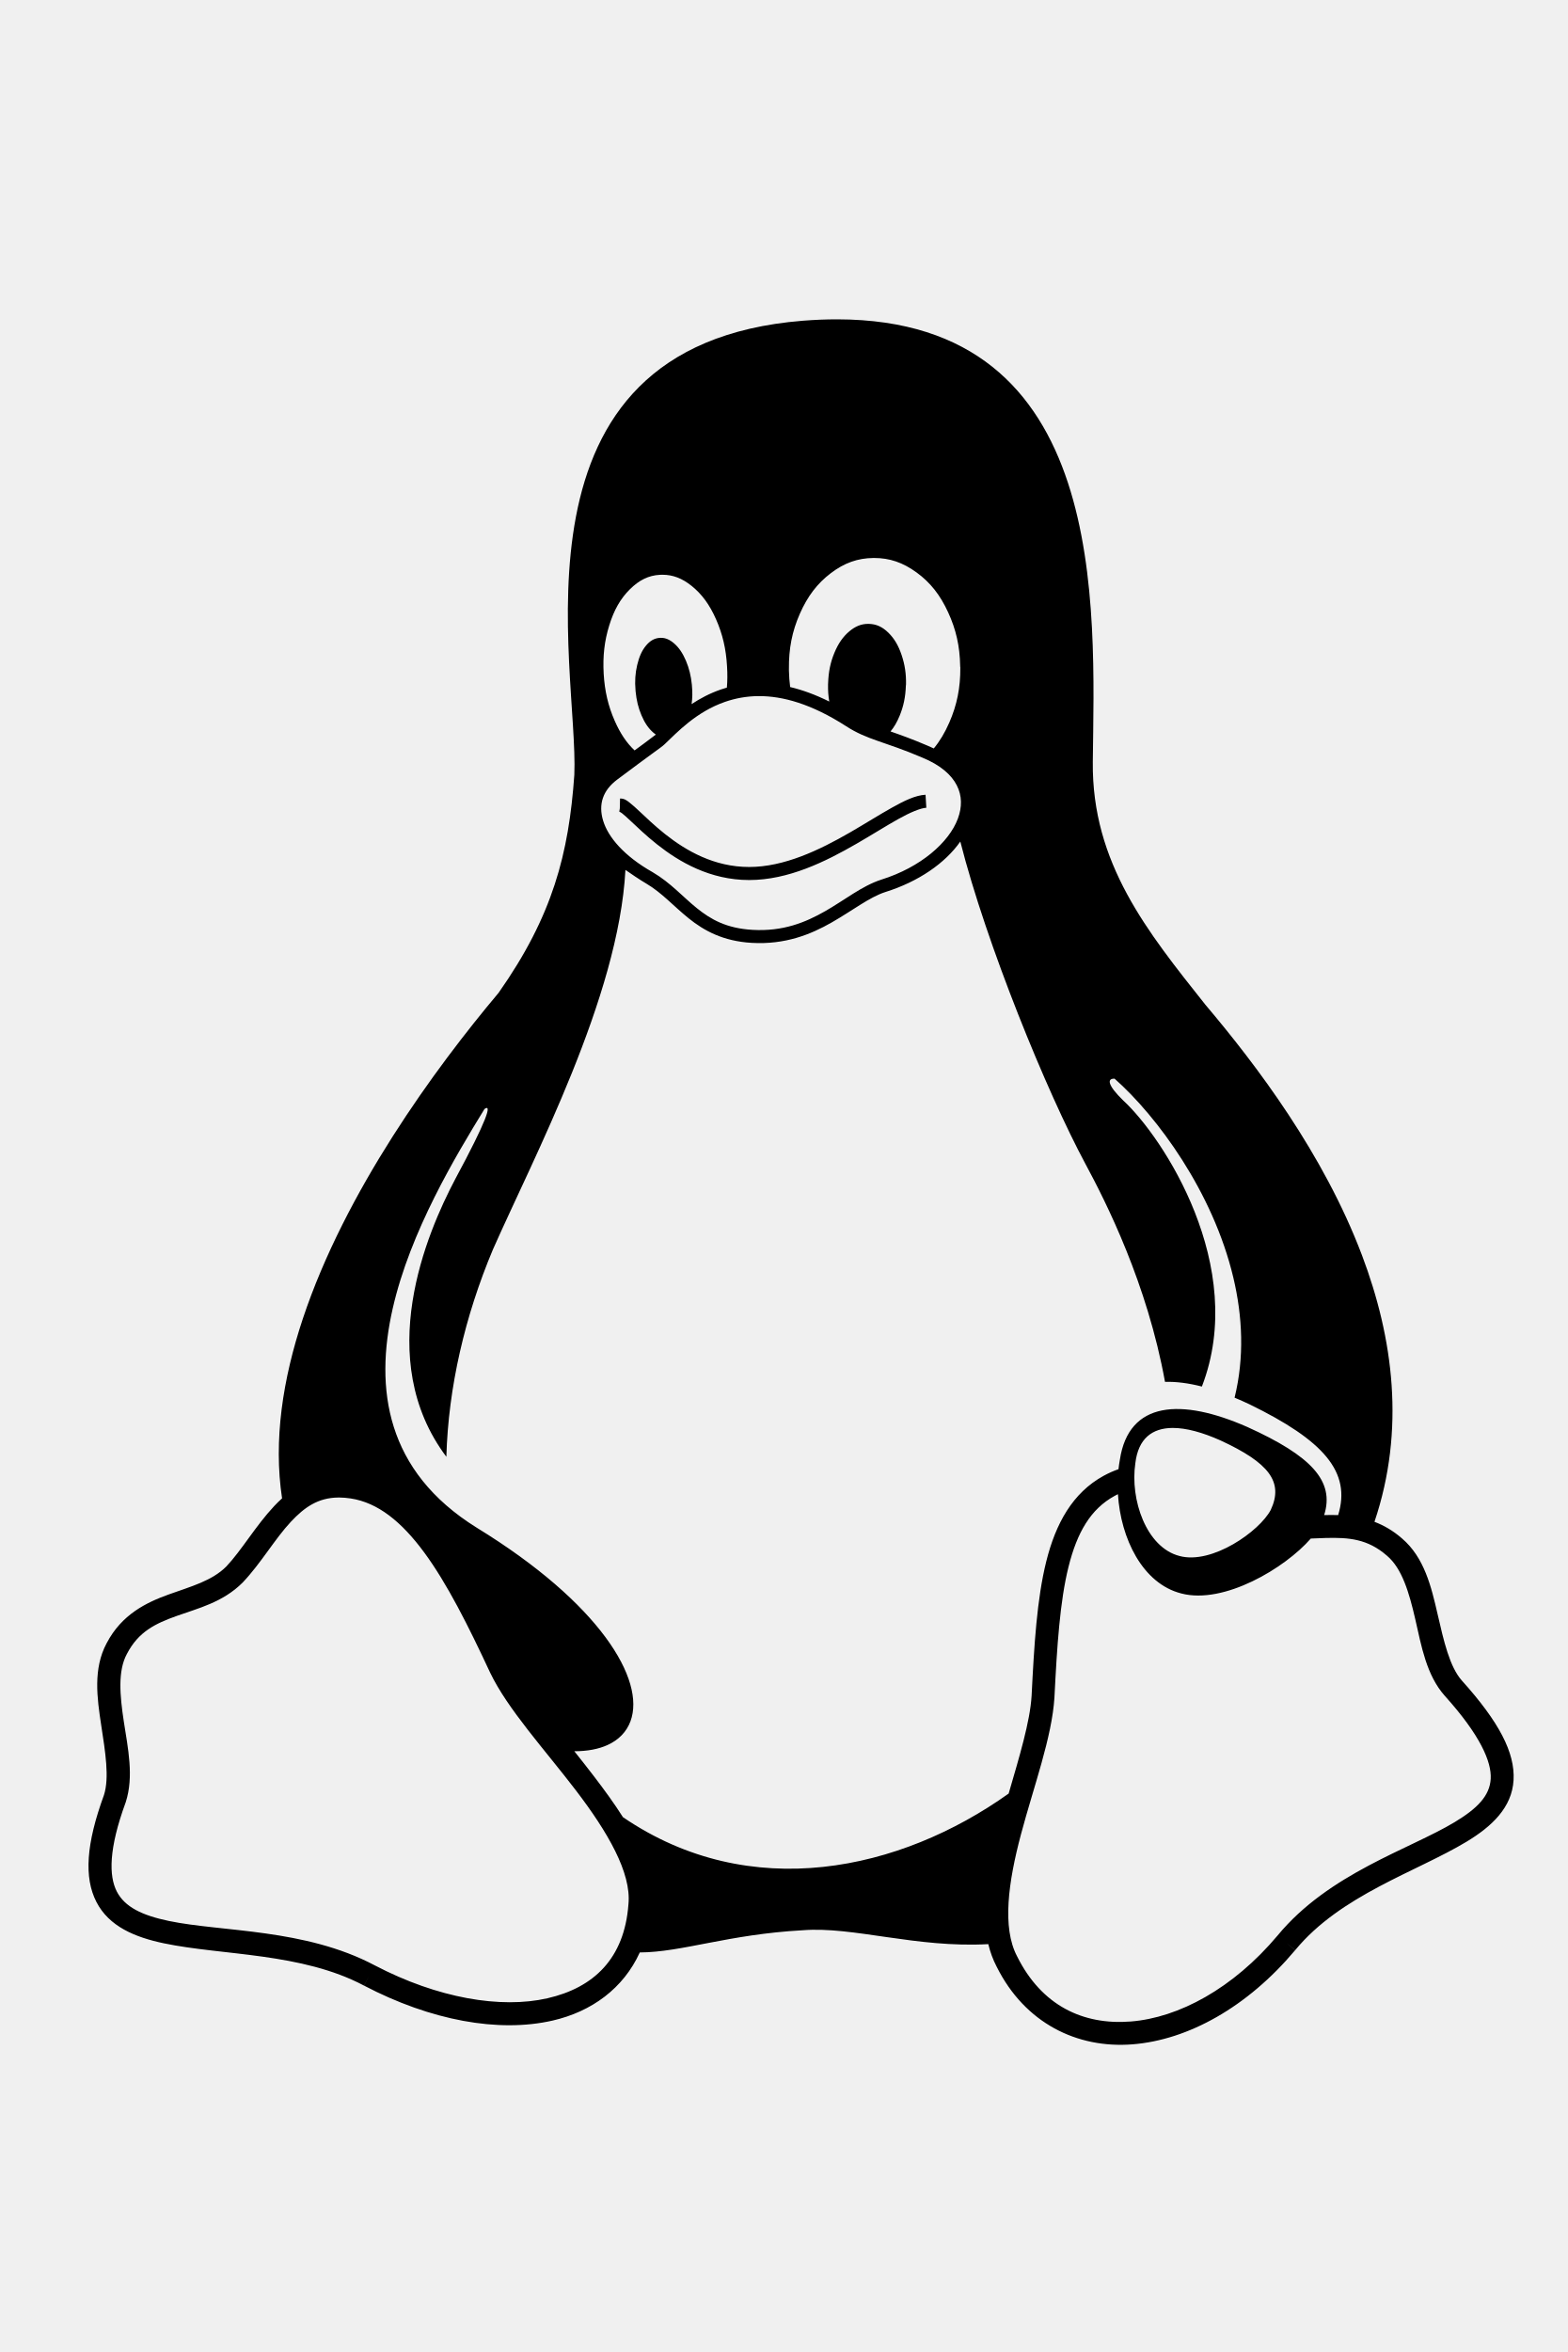
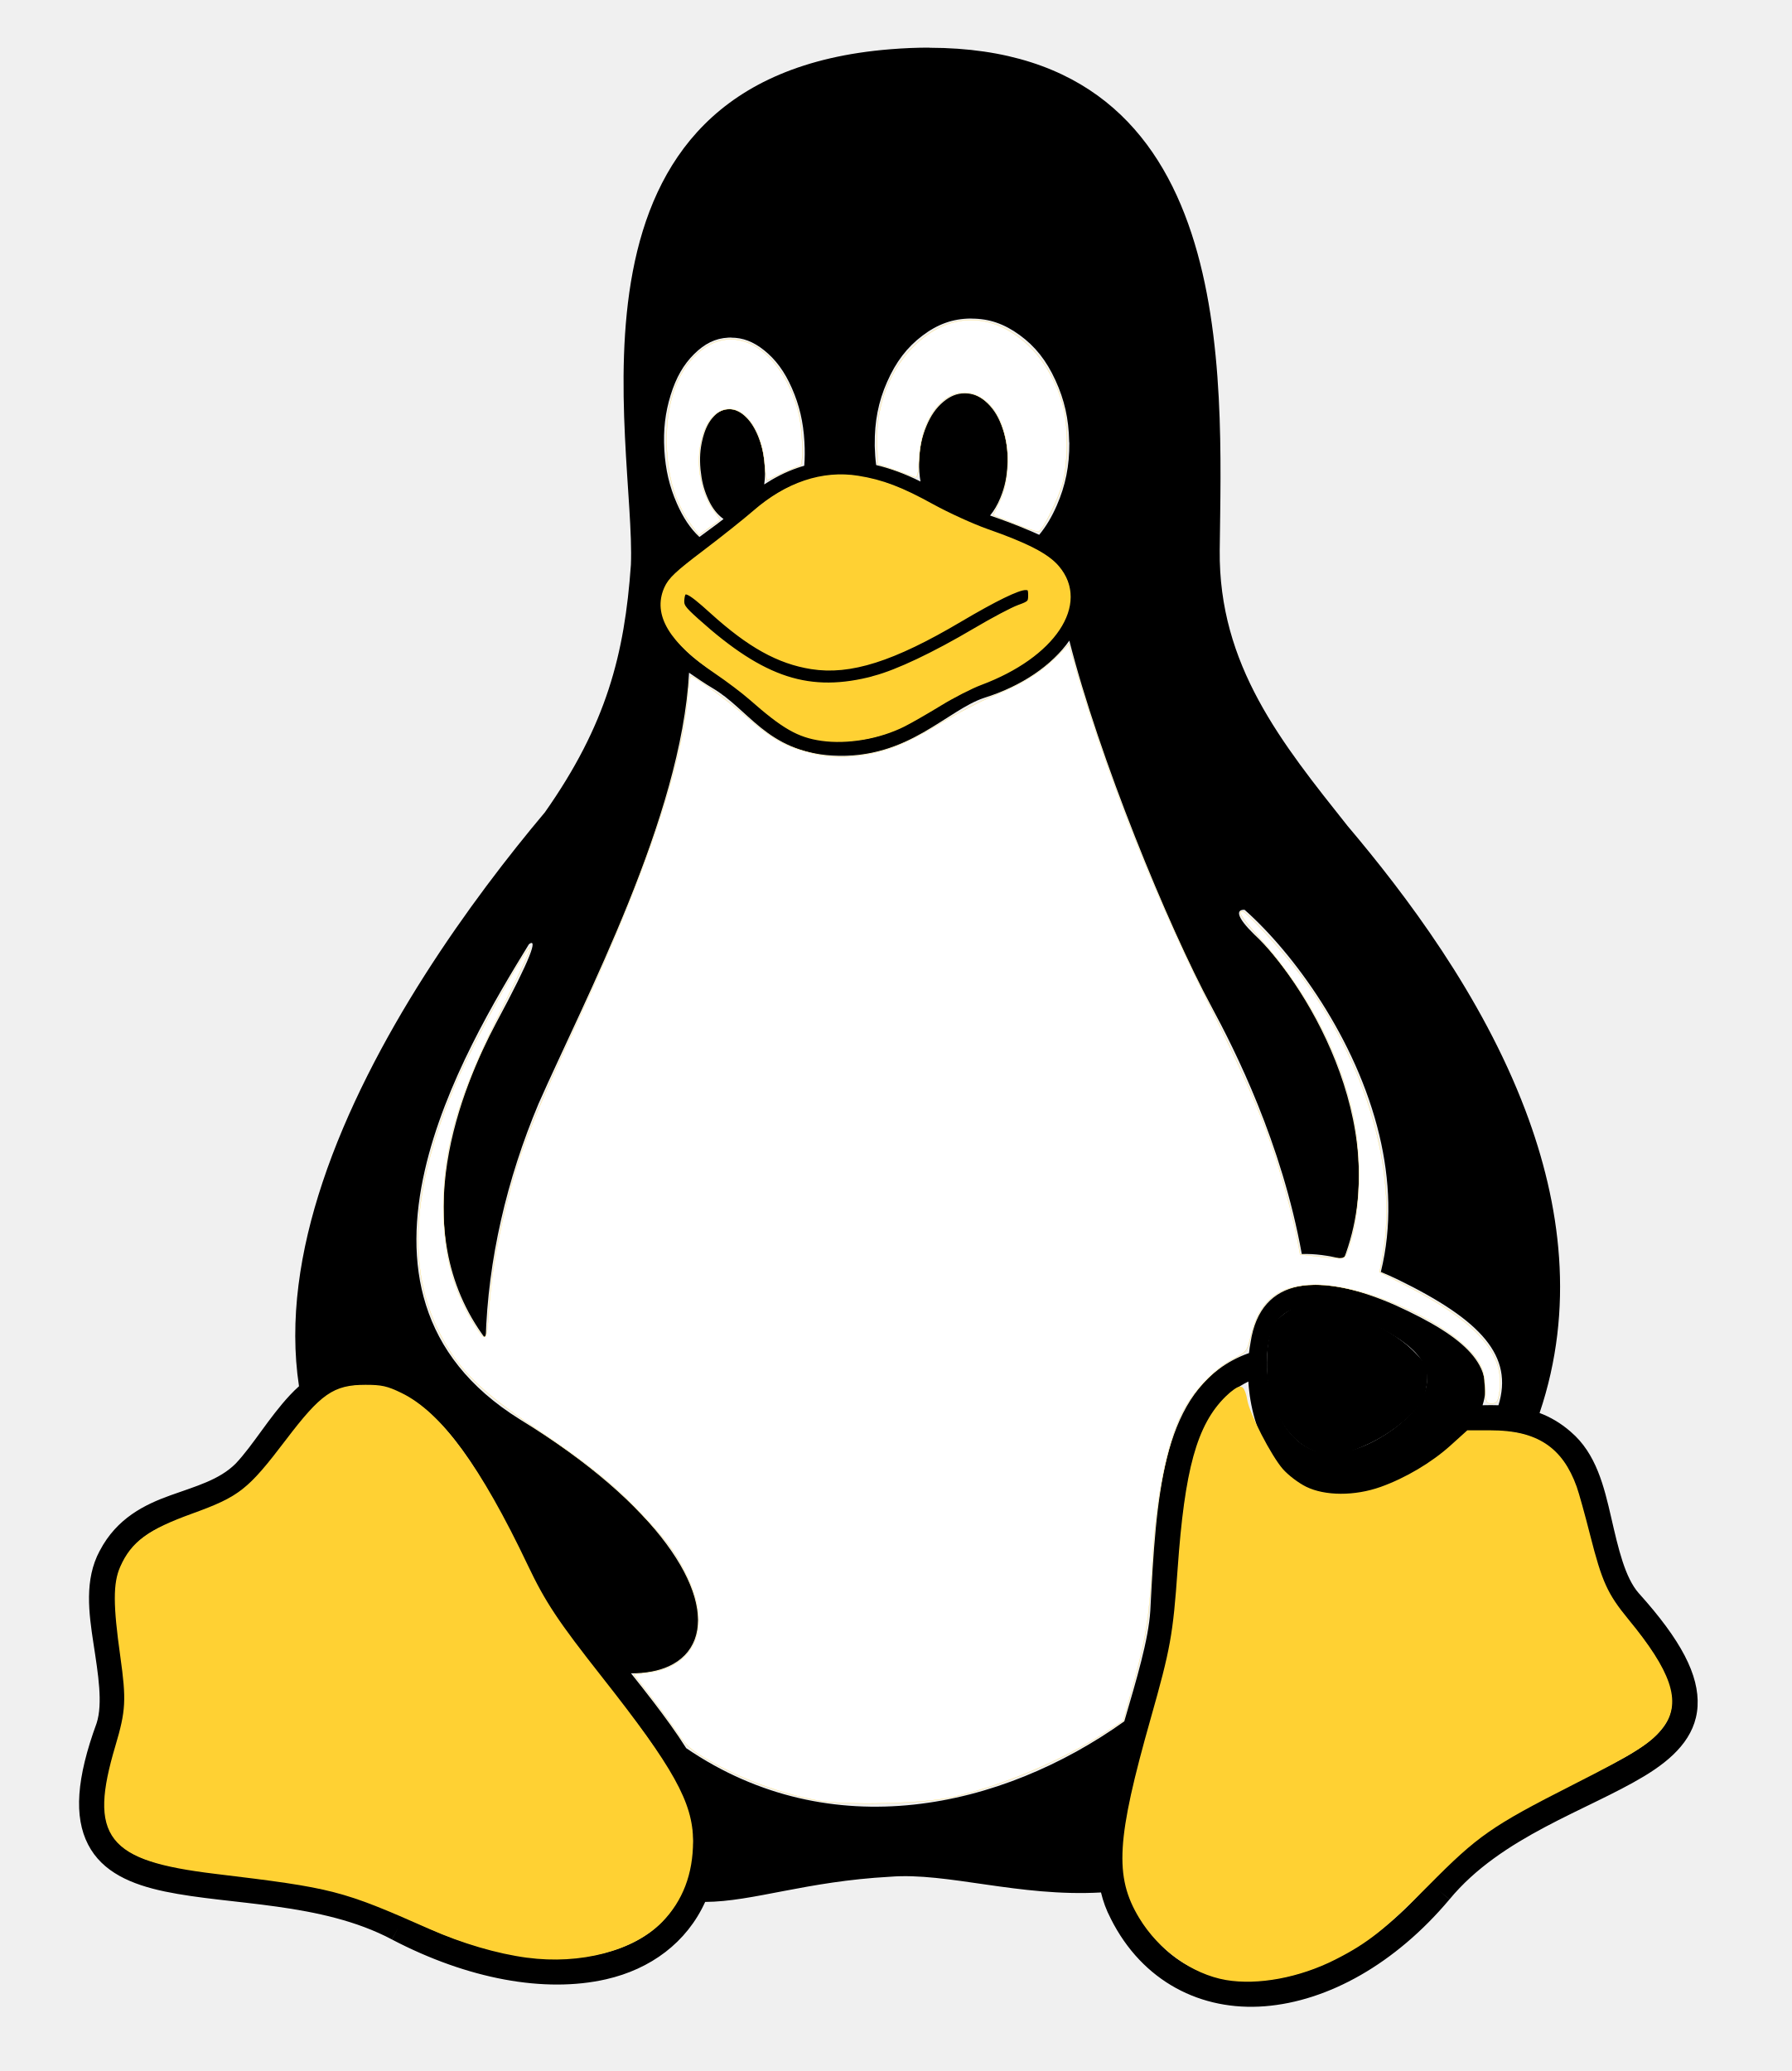
- <svg xmlns="http://www.w3.org/2000/svg" width="779.528" height="1169.291" id="svg3007" version="1.1">
+ <svg xmlns="http://www.w3.org/2000/svg" width="32" height="37" id="svg3007" version="1.1">
  <defs id="defs3009" />
-   <g id="layer1" transform="translate(0,116.9324)">
-     <path style="font-size:medium;font-style:normal;font-variant:normal;font-weight:normal;font-stretch:normal;text-indent:0;text-align:start;text-decoration:none;line-height:normal;letter-spacing:normal;word-spacing:normal;text-transform:none;direction:ltr;block-progression:tb;writing-mode:lr-tb;text-anchor:start;baseline-shift:baseline;color:#000000;fill:#000000;fill-opacity:1;stroke:none;stroke-width:309;marker:none;visibility:visible;display:inline;overflow:visible;enable-background:accumulate;font-family:Bitstream Vera Sans;-inkscape-font-specification:Bitstream Vera Sans" d="m 416.354,41.828 c -5.509,-0.01 -11.255,0.221 -17.247,0.699 -151.44,12.196 -111.277,172.185 -113.525,225.76 -2.766,39.179 -10.709,70.055 -37.655,108.357 -31.657,37.646 -76.227,98.577 -97.341,162.004 -9.965,29.935 -14.707,60.446 -10.327,89.324 -1.372,1.228 -2.678,2.516 -3.92,3.841 -9.295,9.923 -16.162,21.946 -23.815,30.041 -7.149,7.132 -17.335,9.844 -28.529,13.86 -11.198,4.018 -23.492,9.941 -30.955,24.261 0,0 0,0.005 -0.005,0.007 -0.012,0.024 -0.025,0.046 -0.038,0.07 l 0,0 c -6.756,12.618 -4.747,27.149 -2.684,40.611 2.063,13.462 4.152,26.183 1.379,34.814 -8.862,24.223 -9.994,40.978 -3.755,53.132 6.252,12.179 19.107,17.555 33.635,20.589 29.057,6.069 68.409,4.561 99.422,20.998 l 2.666,-5.03 -2.638,5.045 c 33.201,17.359 66.861,23.524 93.715,17.39 19.47,-4.447 35.275,-16.04 43.392,-33.879 21.004,-0.103 44.053,-8.999 80.974,-11.032 25.047,-2.018 56.336,8.895 92.325,6.896 0.941,3.905 2.302,7.66 4.166,11.229 0.019,0.037 0.037,0.073 0.057,0.109 13.951,27.898 39.874,40.659 67.5,38.479 27.662,-2.183 57.073,-18.494 80.846,-46.786 l -4.358,-3.663 4.392,3.622 c 22.66,-27.476 60.272,-38.869 85.212,-53.911 12.47,-7.521 22.588,-16.939 23.37,-30.618 0.781,-13.672 -7.245,-28.993 -25.702,-49.481 0,0 -0.005,-0.005 -0.005,-0.005 -0.007,-0.009 -0.014,-0.017 -0.022,-0.025 -6.064,-6.853 -8.957,-19.554 -12.066,-33.08 -3.107,-13.518 -6.575,-28.099 -17.673,-37.549 l 0,0 c -0.022,-0.02 -0.045,-0.037 -0.067,-0.057 0,0 0,0 0,0 -4.417,-3.849 -9.007,-6.461 -13.629,-8.216 15.429,-45.76 9.376,-91.326 -6.199,-132.501 -19.115,-50.534 -52.487,-94.566 -77.974,-124.688 -28.528,-35.984 -56.431,-70.148 -55.882,-120.607 0.85,-77.011 8.471,-219.826 -127.046,-220.011 z m 18.346,118.643 c 7.69,0 14.257,2.254 21.004,7.151 6.854,4.974 11.791,11.201 15.77,19.897 3.906,8.475 5.785,16.765 5.969,26.603 0,0.258 0,0.479 0.074,0.737 0.074,10.096 -1.658,18.681 -5.49,27.451 -2.187,5.004 -4.698,9.204 -7.703,12.84 -1.02,-0.49 -2.08,-0.961 -3.179,-1.413 l 0,0 c -7.618,-3.263 -13.463,-5.34 -18.334,-7.03 1.766,-2.122 3.236,-4.64 4.529,-7.786 1.953,-4.753 2.911,-9.396 3.095,-14.923 0,-0.221 0.074,-0.405 0.074,-0.663 0.111,-5.306 -0.59,-9.838 -2.137,-14.481 -1.621,-4.864 -3.685,-8.364 -6.669,-11.275 -2.985,-2.911 -5.969,-4.237 -9.543,-4.348 -0.168,-0.01 -0.335,-0.01 -0.5,-0.01 -3.362,0.01 -6.281,1.163 -9.302,3.692 -3.169,2.653 -5.527,6.043 -7.48,10.759 -1.953,4.716 -2.911,9.396 -3.095,14.96 -0.037,0.221 -0.037,0.405 -0.037,0.626 -0.064,3.058 0.131,5.86 0.602,8.581 -6.879,-3.428 -13.362,-5.765 -19.446,-7.213 -0.347,-2.631 -0.547,-5.346 -0.611,-8.185 l 0,-0.774 c -0.111,-10.059 1.548,-18.681 5.417,-27.451 3.869,-8.77 8.659,-15.07 15.402,-20.192 6.743,-5.122 13.375,-7.48 21.224,-7.554 0.123,0 0.245,0 0.367,0 z m -105.251,8.333 c 5.101,0.012 9.666,1.716 14.388,5.487 5.122,4.09 8.991,9.322 12.233,16.692 3.243,7.369 4.974,14.739 5.453,23.435 l 0,0.073 c 0.232,3.652 0.204,7.09 -0.084,10.419 -1.009,0.287 -1.998,0.597 -2.966,0.93 -5.5,1.893 -10.348,4.474 -14.573,7.263 0.413,-2.918 0.475,-5.879 0.158,-9.181 -0.037,-0.184 -0.037,-0.332 -0.037,-0.516 -0.442,-4.385 -1.363,-8.069 -2.911,-11.791 -1.658,-3.869 -3.5,-6.596 -5.932,-8.696 -2.204,-1.903 -4.286,-2.777 -6.577,-2.76 -0.237,0 -0.477,0.013 -0.718,0.033 -2.579,0.221 -4.716,1.474 -6.743,3.942 -2.027,2.469 -3.353,5.527 -4.311,9.58 -0.958,4.053 -1.216,8.033 -0.811,12.602 0,0.184 0.037,0.332 0.037,0.516 0.442,4.422 1.326,8.106 2.911,11.828 1.621,3.832 3.5,6.559 5.932,8.659 0.407,0.352 0.81,0.668 1.211,0.95 -2.53,1.947 -3.737,2.844 -5.81,4.367 -1.329,0.976 -2.913,2.137 -4.753,3.494 -4.013,-3.76 -7.144,-8.485 -9.882,-14.706 -3.243,-7.369 -4.974,-14.739 -5.49,-23.435 l 0,-0.073 c -0.479,-8.696 0.368,-16.176 2.764,-23.914 2.395,-7.738 5.601,-13.339 10.243,-17.945 4.643,-4.606 9.322,-6.927 14.96,-7.222 0.44,-0.024 0.877,-0.035 1.309,-0.033 z m 47.867,60.329 c 11.857,-0.046 26.124,3.841 43.397,14.947 10.61,6.9 18.866,7.476 37.876,15.618 l 0.023,0.01 0.023,0.009 c 9.147,3.753 14.515,8.645 17.138,13.796 2.623,5.151 2.687,10.737 0.492,16.613 -4.391,11.753 -18.406,24.121 -38.073,30.263 l -0.019,0.008 -0.018,0.008 c -9.59,3.116 -17.952,9.996 -27.81,15.633 -9.858,5.637 -21.013,10.184 -36.181,9.306 0,-8e-5 0,0 0,0 -12.913,-0.753 -20.632,-5.136 -27.611,-10.745 -6.98,-5.609 -13.062,-12.656 -21.968,-17.886 l -0.023,-0.014 -0.023,-0.014 c -14.346,-8.108 -22.177,-17.487 -24.636,-25.617 -2.458,-8.13 -0.151,-15.07 6.966,-20.404 8.002,-5.997 13.561,-10.076 17.264,-12.794 3.678,-2.699 5.209,-3.711 6.38,-4.836 0.006,-0.009 0.012,-0.013 0.018,-0.018 0,0 0.005,-0.009 0.005,-0.009 6.013,-5.691 15.597,-16.06 30.045,-21.034 4.973,-1.712 10.521,-2.816 16.732,-2.841 z m 82.91,49.035 c -5.117,0.305 -10.475,2.939 -16.715,6.423 -6.239,3.483 -13.256,7.939 -20.86,12.328 -15.208,8.776 -32.714,17.169 -50.112,17.169 -17.425,0 -31.346,-8.047 -41.788,-16.322 -5.221,-4.137 -9.53,-8.305 -12.972,-11.528 -1.721,-1.612 -3.214,-2.986 -4.607,-4.059 -1.393,-1.073 -2.526,-2.137 -4.857,-2.137 l -0.112,4.897 c -0.167,1.639 -0.338,1.588 -0.271,1.633 0.109,0.071 0.649,0.258 1.28,0.744 1.024,0.789 2.446,2.075 4.133,3.655 3.374,3.16 7.858,7.504 13.378,11.879 11.04,8.749 26.393,17.724 45.816,17.724 19.449,0 37.85,-9.091 53.354,-18.038 7.752,-4.474 14.792,-8.939 20.779,-12.281 5.987,-3.342 11.023,-5.438 13.94,-5.612 l -0.387,-6.473 z m 17.288,23.274 c 12.918,50.921 42.963,124.471 62.273,160.364 10.264,19.043 30.685,59.504 39.508,108.251 5.59,-0.171 11.746,0.641 18.338,2.327 23.068,-59.802 -19.561,-124.217 -39.054,-142.156 -7.87,-7.637 -8.248,-11.058 -4.347,-10.896 21.149,18.703 48.913,56.32 59.015,98.781 4.606,19.361 5.588,39.715 0.646,59.802 2.418,1.004 4.874,2.097 7.362,3.275 37.028,18.031 50.722,33.71 44.138,55.109 -2.169,-0.076 -4.302,-0.068 -6.383,-0.018 -0.194,0.005 -0.387,0.01 -0.58,0.015 5.362,-16.962 -6.517,-29.473 -38.17,-43.795 -32.831,-14.444 -58.992,-13.007 -63.413,16.286 -0.283,1.535 -0.511,3.099 -0.684,4.684 -2.453,0.852 -4.919,1.939 -7.391,3.292 -15.416,8.435 -23.83,23.741 -28.51,42.513 -4.676,18.757 -6.017,41.433 -7.307,66.924 0,0.005 0,0.009 0,0.013 -0.789,12.818 -6.058,30.154 -11.403,48.516 -53.781,38.363 -128.425,54.984 -191.8,11.733 -4.295,-6.794 -9.222,-13.526 -14.293,-20.165 -3.239,-4.24 -6.565,-8.454 -9.873,-12.609 6.506,0.005 12.036,-1.06 16.505,-3.087 5.558,-2.52 9.463,-6.568 11.395,-11.765 3.864,-10.393 -0.017,-25.055 -12.386,-41.797 -12.369,-16.741 -33.317,-35.636 -64.099,-54.514 0,0 -0.005,0 -0.005,-0.005 -22.614,-14.069 -35.261,-31.314 -41.181,-50.037 -5.92,-18.725 -5.09,-38.972 -0.527,-58.963 8.758,-38.371 31.26,-75.69 45.617,-99.11 3.865,-2.844 1.381,5.279 -14.535,34.835 -14.264,27.022 -40.931,89.384 -4.419,138.063 0.976,-34.642 9.249,-69.973 23.137,-103.021 20.23,-45.857 62.543,-125.378 65.904,-188.757 1.733,1.258 7.687,5.276 10.34,6.785 0.005,0.008 0.012,0.008 0.017,0.009 7.762,4.571 13.592,11.253 21.143,17.322 7.566,6.08 17.017,11.332 31.297,12.164 l 0,0 c 16.667,0.964 29.37,-4.198 39.777,-10.149 10.392,-5.942 18.693,-12.518 26.559,-15.085 0.012,-0.008 0.024,-0.008 0.035,-0.011 16.62,-5.197 29.834,-14.396 37.353,-25.125 z m 105.559,291.523 c 6.732,-0.031 14.886,2.213 23.812,6.206 24.024,11.091 31.541,20.597 24.982,34.562 -5.527,10.538 -29.183,27.303 -45.395,22.882 -16.544,-4.274 -24.614,-28.114 -21.924,-46.132 1.441,-12.235 8.361,-17.471 18.525,-17.518 z m -27.181,32.926 c 1.358,22.034 12.259,44.505 31.539,49.369 21.098,5.559 51.516,-12.543 64.359,-27.308 2.561,-0.102 5.065,-0.228 7.496,-0.287 11.266,-0.272 20.715,0.371 30.369,8.814 l 0.033,0.029 0.034,0.029 c 7.419,6.286 10.945,18.164 14.004,31.471 3.058,13.307 5.504,27.799 14.677,38.124 l 0.014,0.015 0.013,0.015 c 17.634,19.568 23.302,32.795 22.82,41.237 -0.483,8.442 -6.595,14.71 -17.882,21.517 -22.564,13.61 -62.545,25.444 -88.082,56.377 -22.174,26.388 -49.213,40.881 -73.026,42.761 -23.813,1.879 -44.358,-8.004 -56.47,-32.315 l -0.028,-0.055 -0.029,-0.054 c -7.514,-14.294 -4.384,-36.852 1.946,-60.646 6.33,-23.794 15.425,-48.226 16.642,-68.084 l 0,-0.031 0,-0.03 c 1.288,-25.443 2.712,-47.663 6.986,-64.807 4.274,-17.144 11.004,-28.755 22.928,-35.28 0.555,-0.304 1.107,-0.59 1.655,-0.861 z m -387.225,1.663 c 1.78,0.007 3.663,0.156 5.67,0.459 13.498,2.045 25.268,11.482 36.608,26.864 11.34,15.382 21.892,36.379 32.74,59.67 l 0.014,0.029 0.013,0.028 c 8.717,18.193 27.111,38.198 42.699,58.606 15.588,20.408 27.652,40.893 26.081,56.571 l -0.007,0.068 -0.005,0.068 c -2.032,26.741 -17.117,41.298 -40.272,46.587 -23.149,5.287 -54.531,0.017 -85.876,-16.365 -0.009,-0.005 -0.019,-0.009 -0.028,-0.015 C 151.624,841.757 110.369,843.582 83.905,838.055 70.67,835.29 62.034,831.134 58.07,823.413 54.106,815.691 54.018,802.219 62.441,779.249 l 0.037,-0.101 0.033,-0.103 c 4.166,-12.85 1.083,-26.909 -0.94,-40.105 -2.022,-13.196 -3.012,-25.2 1.495,-33.566 l 0.021,-0.038 0.021,-0.039 c 5.769,-11.121 14.232,-15.096 24.735,-18.864 10.503,-3.768 22.957,-6.728 32.791,-16.583 l 0.051,-0.052 0.051,-0.053 c 9.092,-9.591 15.921,-21.614 23.914,-30.146 6.744,-7.2 13.493,-11.971 23.665,-12.042 0.118,0 0.236,0 0.355,0 z" id="path154" />
+   <g id="layer1" transform="translate(-44.00456,-862.644)">
+     <path style="font-size:medium;font-style:normal;font-variant:normal;font-weight:normal;font-stretch:normal;text-indent:0;text-align:start;text-decoration:none;line-height:normal;letter-spacing:normal;word-spacing:normal;text-transform:none;direction:ltr;block-progression:tb;writing-mode:lr-tb;text-anchor:start;baseline-shift:baseline;color:#000000;fill:#000000;fill-opacity:1;stroke:none;stroke-width:309;marker:none;visibility:visible;display:inline;overflow:visible;enable-background:accumulate;font-family:Bitstream Vera Sans;-inkscape-font-specification:Bitstream Vera Sans" d="m 60.611,863.495 c -0.225,-4.1e-4 -0.459,0.009 -0.704,0.029 -6.179,0.498 -4.54,7.025 -4.632,9.211 -0.113,1.599 -0.437,2.858 -1.536,4.421 -1.292,1.536 -3.11,4.022 -3.972,6.61 -0.407,1.221 -0.6,2.466 -0.421,3.644 -0.056,0.05 -0.109,0.103 -0.16,0.157 -0.379,0.405 -0.659,0.895 -0.972,1.226 -0.292,0.291 -0.707,0.402 -1.164,0.566 -0.457,0.164 -0.958,0.406 -1.263,0.99 0,0 0,2.1e-4 -2.04e-4,3e-4 -4.96e-4,9.1e-4 -10e-4,0.002 -0.002,0.003 l 0,0 c -0.276,0.515 -0.194,1.108 -0.11,1.657 0.084,0.549 0.169,1.068 0.056,1.42 -0.362,0.988 -0.408,1.672 -0.153,2.168 0.255,0.497 0.78,0.716 1.372,0.84 1.186,0.248 2.791,0.186 4.057,0.857 l 0.109,-0.205 -0.108,0.206 c 1.355,0.708 2.728,0.96 3.824,0.71 0.794,-0.181 1.439,-0.654 1.77,-1.382 0.857,-0.005 1.797,-0.367 3.304,-0.45 1.022,-0.082 2.299,0.363 3.767,0.281 0.038,0.159 0.094,0.313 0.17,0.458 7.81e-4,0.002 0.002,0.003 0.002,0.005 0.569,1.138 1.627,1.659 2.754,1.57 1.129,-0.089 2.329,-0.755 3.299,-1.909 l -0.178,-0.149 0.179,0.148 c 0.925,-1.121 2.459,-1.586 3.477,-2.2 0.509,-0.307 0.922,-0.691 0.954,-1.249 0.032,-0.558 -0.296,-1.183 -1.049,-2.019 0,0 -2.04e-4,-2.1e-4 -2.04e-4,-2.1e-4 -2.86e-4,-3.7e-4 -5.88e-4,-6.9e-4 -8.81e-4,-9.1e-4 -0.247,-0.28 -0.365,-0.798 -0.492,-1.35 -0.127,-0.552 -0.268,-1.146 -0.721,-1.532 l 0,0 c -9.04e-4,-8e-4 -0.002,-0.002 -0.003,-0.003 0,0 0,0 0,0 -0.18,-0.157 -0.367,-0.264 -0.556,-0.335 0.63,-1.867 0.383,-3.726 -0.253,-5.406 -0.78,-2.062 -2.142,-3.858 -3.181,-5.087 -1.164,-1.468 -2.302,-2.862 -2.28,-4.921 0.035,-3.142 0.346,-8.969 -5.184,-8.977 z m 0.749,4.841 c 0.314,0 0.582,0.092 0.857,0.292 0.28,0.203 0.481,0.457 0.643,0.812 0.159,0.346 0.236,0.684 0.244,1.085 0,0.011 0,0.019 0.003,0.03 0.003,0.412 -0.068,0.762 -0.224,1.12 -0.089,0.204 -0.192,0.376 -0.314,0.524 -0.042,-0.02 -0.085,-0.039 -0.13,-0.058 l 0,0 c -0.311,-0.133 -0.549,-0.218 -0.748,-0.287 0.072,-0.087 0.132,-0.189 0.185,-0.318 0.08,-0.194 0.119,-0.383 0.126,-0.609 0,-0.009 0.003,-0.017 0.003,-0.027 0.004,-0.216 -0.024,-0.401 -0.087,-0.591 -0.066,-0.198 -0.15,-0.341 -0.272,-0.46 -0.122,-0.119 -0.244,-0.173 -0.389,-0.177 -0.007,-4e-4 -0.014,-4e-4 -0.02,-4e-4 -0.137,4e-4 -0.256,0.048 -0.38,0.151 -0.129,0.108 -0.226,0.247 -0.305,0.439 -0.08,0.192 -0.119,0.383 -0.126,0.61 -0.002,0.009 -0.002,0.017 -0.002,0.025 -0.003,0.125 0.005,0.239 0.025,0.35 -0.281,-0.14 -0.545,-0.235 -0.793,-0.294 -0.014,-0.107 -0.022,-0.218 -0.025,-0.334 l 0,-0.032 c -0.004,-0.41 0.063,-0.762 0.221,-1.12 0.158,-0.358 0.353,-0.615 0.628,-0.824 0.275,-0.209 0.546,-0.305 0.866,-0.308 0.005,0 0.01,0 0.015,0 z m -4.294,0.34 c 0.208,4.9e-4 0.394,0.07 0.587,0.224 0.209,0.167 0.367,0.38 0.499,0.681 0.132,0.301 0.203,0.601 0.223,0.956 l 0,0.003 c 0.009,0.149 0.008,0.289 -0.003,0.425 -0.041,0.012 -0.082,0.024 -0.121,0.038 -0.224,0.077 -0.422,0.183 -0.595,0.296 0.017,-0.119 0.019,-0.24 0.006,-0.375 -0.002,-0.008 -0.002,-0.013 -0.002,-0.021 -0.018,-0.179 -0.056,-0.329 -0.119,-0.481 -0.068,-0.158 -0.143,-0.269 -0.242,-0.355 -0.09,-0.078 -0.175,-0.113 -0.268,-0.113 -0.01,0 -0.019,5.4e-4 -0.029,9.1e-4 -0.105,0.009 -0.192,0.06 -0.275,0.161 -0.083,0.101 -0.137,0.226 -0.176,0.391 -0.039,0.165 -0.05,0.328 -0.033,0.514 0,0.008 0.002,0.013 0.002,0.021 0.018,0.18 0.054,0.331 0.119,0.483 0.066,0.156 0.143,0.268 0.242,0.353 0.017,0.014 0.033,0.027 0.049,0.039 -0.103,0.08 -0.152,0.116 -0.237,0.178 -0.054,0.04 -0.119,0.087 -0.194,0.143 -0.164,-0.153 -0.291,-0.346 -0.403,-0.6 -0.132,-0.301 -0.203,-0.601 -0.224,-0.956 l 0,-0.003 c -0.02,-0.355 0.015,-0.66 0.113,-0.976 0.098,-0.316 0.229,-0.544 0.418,-0.732 0.189,-0.188 0.38,-0.283 0.61,-0.295 0.018,-9.1e-4 0.036,-0.002 0.053,-0.002 z m 1.953,2.461 c 0.484,-0.002 1.066,0.157 1.771,0.61 0.433,0.282 0.77,0.305 1.545,0.637 l 9.04e-4,4.2e-4 0.001,3.6e-4 c 0.373,0.153 0.592,0.353 0.699,0.563 0.107,0.21 0.11,0.438 0.02,0.678 -0.179,0.48 -0.751,0.984 -1.553,1.235 l -7.59e-4,3.3e-4 -7.14e-4,3.2e-4 c -0.391,0.127 -0.732,0.408 -1.135,0.638 -0.402,0.23 -0.857,0.415 -1.476,0.38 0,0 0,0 0,0 -0.527,-0.031 -0.842,-0.21 -1.127,-0.438 -0.285,-0.229 -0.533,-0.516 -0.896,-0.73 l -9.03e-4,-5.5e-4 -10e-4,-5.6e-4 c -0.585,-0.331 -0.905,-0.713 -1.005,-1.045 -0.1,-0.332 -0.006,-0.615 0.284,-0.833 0.326,-0.245 0.553,-0.411 0.704,-0.522 0.15,-0.11 0.213,-0.151 0.26,-0.197 2.45e-4,-3.7e-4 5.01e-4,-5.2e-4 7.54e-4,-7.5e-4 0,0 2.04e-4,-3.6e-4 2.04e-4,-3.6e-4 0.245,-0.232 0.636,-0.655 1.226,-0.858 0.203,-0.07 0.429,-0.115 0.683,-0.116 z m 3.383,2.001 c -0.209,0.013 -0.427,0.12 -0.682,0.262 -0.255,0.142 -0.541,0.324 -0.851,0.503 -0.62,0.358 -1.335,0.701 -2.045,0.701 -0.711,0 -1.279,-0.328 -1.705,-0.666 -0.213,-0.169 -0.389,-0.339 -0.529,-0.47 -0.07,-0.066 -0.131,-0.122 -0.188,-0.166 -0.057,-0.044 -0.103,-0.087 -0.198,-0.087 l -0.004,0.2 c -0.007,0.067 -0.014,0.065 -0.011,0.067 0.004,0.003 0.027,0.011 0.052,0.03 0.042,0.032 0.1,0.085 0.169,0.149 0.138,0.129 0.321,0.306 0.546,0.485 0.45,0.357 1.077,0.723 1.869,0.723 0.794,0 1.544,-0.371 2.177,-0.736 0.316,-0.183 0.604,-0.365 0.848,-0.501 0.244,-0.136 0.45,-0.222 0.569,-0.229 l -0.016,-0.264 z m 0.705,0.95 c 0.527,2.078 1.753,5.079 2.541,6.543 0.419,0.777 1.252,2.428 1.612,4.417 0.228,-0.008 0.479,0.026 0.748,0.095 0.941,-2.44 -0.798,-5.068 -1.593,-5.8 -0.321,-0.312 -0.337,-0.451 -0.177,-0.445 0.863,0.763 1.996,2.298 2.408,4.03 0.188,0.79 0.228,1.62 0.026,2.44 0.099,0.041 0.199,0.086 0.3,0.134 1.511,0.736 2.07,1.375 1.801,2.248 -0.088,-0.003 -0.176,-0.003 -0.26,-7.1e-4 -0.008,2e-4 -0.016,4.1e-4 -0.024,6e-4 0.219,-0.692 -0.266,-1.203 -1.557,-1.787 -1.34,-0.589 -2.407,-0.531 -2.587,0.664 -0.012,0.063 -0.021,0.126 -0.028,0.191 -0.1,0.035 -0.201,0.079 -0.302,0.134 -0.629,0.344 -0.972,0.969 -1.163,1.735 -0.191,0.765 -0.245,1.691 -0.298,2.731 0,2e-4 0,3.6e-4 0,5.3e-4 -0.032,0.523 -0.247,1.23 -0.465,1.979 -2.194,1.565 -5.24,2.243 -7.826,0.479 -0.175,-0.277 -0.376,-0.552 -0.583,-0.823 -0.132,-0.173 -0.268,-0.345 -0.403,-0.514 0.265,2e-4 0.491,-0.043 0.673,-0.126 0.227,-0.103 0.386,-0.268 0.465,-0.48 0.158,-0.424 -6.9e-4,-1.022 -0.505,-1.705 -0.505,-0.683 -1.359,-1.454 -2.615,-2.224 0,0 -2.04e-4,0 -2.04e-4,-2e-4 -0.923,-0.574 -1.439,-1.278 -1.68,-2.042 -0.242,-0.764 -0.208,-1.59 -0.022,-2.406 0.357,-1.566 1.275,-3.088 1.861,-4.044 0.158,-0.116 0.056,0.215 -0.593,1.421 -0.582,1.103 -1.67,3.647 -0.18,5.633 0.04,-1.413 0.377,-2.855 0.944,-4.203 0.825,-1.871 2.552,-5.116 2.689,-7.701 0.071,0.051 0.314,0.215 0.422,0.277 2.04e-4,3.3e-4 4.77e-4,3.3e-4 6.93e-4,3.7e-4 0.317,0.187 0.555,0.459 0.863,0.707 0.309,0.248 0.694,0.462 1.277,0.496 l 0,0 c 0.68,0.039 1.198,-0.171 1.623,-0.414 0.424,-0.242 0.763,-0.511 1.084,-0.616 5.01e-4,-3.2e-4 10e-4,-3.2e-4 0.001,-4.5e-4 0.678,-0.212 1.217,-0.587 1.524,-1.025 z m 4.307,11.894 c 0.275,-9e-4 0.607,0.09 0.972,0.253 0.98,0.453 1.287,0.84 1.019,1.41 -0.226,0.43 -1.191,1.114 -1.852,0.934 -0.675,-0.174 -1.004,-1.147 -0.895,-1.882 0.059,-0.499 0.341,-0.713 0.756,-0.715 z m -1.109,1.343 c 0.055,0.899 0.5,1.816 1.287,2.014 0.861,0.227 2.102,-0.512 2.626,-1.114 0.104,-0.005 0.207,-0.009 0.306,-0.012 0.46,-0.011 0.845,0.015 1.239,0.36 l 0.001,9e-4 0.001,9.1e-4 c 0.303,0.256 0.447,0.741 0.571,1.284 0.125,0.543 0.225,1.134 0.599,1.555 l 5.59e-4,6e-4 5.19e-4,6.1e-4 c 0.719,0.798 0.951,1.338 0.931,1.683 -0.02,0.344 -0.269,0.6 -0.73,0.878 -0.921,0.555 -2.552,1.038 -3.594,2.3 -0.905,1.077 -2.008,1.668 -2.98,1.745 -0.972,0.077 -1.81,-0.327 -2.304,-1.318 l -10e-4,-0.002 -0.001,-0.002 c -0.307,-0.583 -0.179,-1.504 0.079,-2.474 0.258,-0.971 0.629,-1.968 0.679,-2.778 l 0,-9e-4 0,-9.1e-4 c 0.053,-1.038 0.111,-1.945 0.285,-2.644 0.174,-0.7 0.449,-1.173 0.935,-1.439 0.023,-0.012 0.045,-0.024 0.068,-0.035 z m -15.799,0.068 c 0.073,2.9e-4 0.149,0.007 0.231,0.019 0.551,0.083 1.031,0.468 1.494,1.096 0.463,0.628 0.893,1.484 1.336,2.435 l 5.62e-4,9.1e-4 5.19e-4,8.9e-4 c 0.356,0.742 1.106,1.559 1.742,2.391 0.636,0.833 1.128,1.668 1.064,2.308 l -2.85e-4,0.003 -2.05e-4,0.003 c -0.083,1.091 -0.698,1.685 -1.643,1.901 -0.945,0.216 -2.225,7e-4 -3.504,-0.668 -3.68e-4,-2.1e-4 -7.59e-4,-3.7e-4 -0.001,-6e-4 -1.415,-0.749 -3.098,-0.675 -4.178,-0.9 -0.54,-0.113 -0.892,-0.282 -1.054,-0.597 -0.162,-0.315 -0.165,-0.865 0.178,-1.802 l 0.002,-0.005 0.001,-0.005 c 0.17,-0.524 0.044,-1.098 -0.038,-1.636 -0.083,-0.538 -0.123,-1.028 0.061,-1.37 l 8.47e-4,-0.002 8.37e-4,-0.002 c 0.235,-0.454 0.581,-0.616 1.009,-0.77 0.429,-0.154 0.937,-0.274 1.338,-0.677 l 0.002,-0.002 0.002,-0.002 c 0.371,-0.391 0.65,-0.882 0.976,-1.23 0.275,-0.294 0.551,-0.488 0.966,-0.491 0.005,0 0.01,0 0.014,0 z" id="path154" />
+     <path style="fill:#000000;fill-opacity:1;stroke-width:0.1;stroke-miterlimit:4;stroke-dasharray:none;stroke:#000000;stroke-opacity:1" d="m 23.628,25.914 c -0.365,-0.066 -0.689,-0.405 -0.863,-0.901 -0.117,-0.335 -0.11,-1.048 0.012,-1.286 0.102,-0.198 0.391,-0.376 0.612,-0.376 0.488,0 1.413,0.41 1.805,0.801 0.237,0.236 0.254,0.267 0.254,0.46 0,0.114 -0.032,0.275 -0.071,0.357 -0.111,0.234 -0.516,0.573 -0.915,0.765 -0.388,0.187 -0.576,0.227 -0.835,0.181 z" id="path9275" transform="translate(44.00456,862.644)" />
+     <path style="fill:#ffd133;fill-opacity:1;stroke:#ffd133;stroke-width:0.1;stroke-miterlimit:4;stroke-opacity:1;stroke-dasharray:none" d="M 9.424,34.927 C 8.887,34.855 8.275,34.675 7.691,34.417 6.113,33.72 5.973,33.684 3.842,33.427 1.941,33.197 1.634,32.803 2.109,31.206 c 0.189,-0.635 0.2,-0.836 0.089,-1.624 -0.128,-0.908 -0.129,-1.291 -0.004,-1.572 0.189,-0.428 0.476,-0.639 1.255,-0.921 0.855,-0.31 1.014,-0.434 1.702,-1.34 0.616,-0.81 0.828,-0.958 1.377,-0.958 0.282,-3.58e-4 0.375,0.02 0.62,0.139 0.696,0.336 1.401,1.3 2.234,3.052 0.316,0.665 0.544,1.009 1.34,2.019 1.268,1.61 1.61,2.224 1.609,2.895 -5.08e-4,0.57 -0.179,1.039 -0.537,1.406 -0.49,0.503 -1.431,0.751 -2.373,0.624 z" id="path10045" transform="translate(44.00456,862.644)" />
+     <path style="fill:#ffd133;fill-opacity:1;stroke:#ffd133;stroke-width:0.1;stroke-miterlimit:4;stroke-opacity:1;stroke-dasharray:none" d="m 21.908,35.325 c -0.584,-0.101 -1.176,-0.524 -1.515,-1.085 -0.437,-0.722 -0.398,-1.374 0.21,-3.52 0.356,-1.256 0.401,-1.507 0.484,-2.685 0.125,-1.774 0.341,-2.557 0.843,-3.05 0.105,-0.103 0.21,-0.175 0.233,-0.161 0.023,0.014 0.055,0.104 0.07,0.2 0.04,0.248 0.434,1.012 0.646,1.254 0.103,0.117 0.289,0.258 0.433,0.329 0.351,0.172 0.895,0.174 1.371,0.004 0.448,-0.16 0.919,-0.44 1.26,-0.747 l 0.288,-0.26 0.4,0 c 0.803,0 1.241,0.287 1.488,0.974 0.039,0.109 0.147,0.496 0.239,0.86 0.214,0.842 0.314,1.062 0.694,1.525 0.754,0.916 0.932,1.437 0.633,1.849 -0.205,0.282 -0.468,0.451 -1.607,1.029 -1.457,0.74 -1.71,0.916 -2.592,1.808 -0.768,0.777 -1.079,1.024 -1.657,1.317 -0.629,0.318 -1.363,0.455 -1.922,0.359 l 0,0 z" id="path10047" transform="translate(44.00456,862.644)" />
+     <path style="fill:#ffd133;fill-opacity:1;stroke:#ffd133;stroke-width:0.1;stroke-miterlimit:4;stroke-opacity:1;stroke-dasharray:none" d="m 14.68,13.186 c -0.41,-0.059 -0.672,-0.209 -1.256,-0.723 -0.134,-0.118 -0.413,-0.329 -0.62,-0.469 -0.807,-0.546 -1.093,-1.019 -0.892,-1.475 0.069,-0.157 0.192,-0.273 0.676,-0.639 0.325,-0.246 0.73,-0.569 0.901,-0.717 0.577,-0.502 1.211,-0.714 1.835,-0.614 0.43,0.069 0.769,0.198 1.325,0.505 0.28,0.154 0.717,0.353 0.972,0.443 0.711,0.249 1.076,0.437 1.255,0.648 0.548,0.64 -0.065,1.56 -1.365,2.046 -0.169,0.063 -0.498,0.231 -0.729,0.373 -0.232,0.142 -0.521,0.308 -0.644,0.37 -0.435,0.219 -1.003,0.317 -1.459,0.252 z m 0.946,-1.064 c 0.412,-0.11 1.062,-0.418 1.797,-0.852 0.316,-0.187 0.669,-0.374 0.784,-0.415 0.192,-0.069 0.21,-0.087 0.21,-0.219 0,-0.12 -0.017,-0.144 -0.099,-0.144 -0.136,4.9e-5 -0.542,0.198 -1.175,0.572 -1.194,0.707 -1.96,0.95 -2.645,0.841 -0.585,-0.093 -1.106,-0.383 -1.77,-0.984 -0.439,-0.398 -0.527,-0.434 -0.551,-0.227 -0.015,0.133 0.01,0.171 0.269,0.404 1.188,1.067 2.019,1.335 3.18,1.026 z" id="path10049" transform="translate(44.00456,862.644)" />
+     <path style="fill:#ffffff;fill-opacity:1;stroke:#ffd133;stroke-width:0.004;stroke-miterlimit:4;stroke-opacity:1;stroke-dasharray:none" d="m 14.599,32.167 c -0.702,-0.133 -1.433,-0.411 -2.042,-0.778 -0.213,-0.128 -0.336,-0.241 -0.438,-0.4 -0.078,-0.122 -0.29,-0.414 -0.47,-0.648 l -0.327,-0.426 0.248,-0.032 c 0.851,-0.109 1.14,-0.799 0.713,-1.7 C 12.07,27.736 11.931,27.546 11.437,27.026 10.934,26.497 10.495,26.144 9.565,25.518 8.526,24.818 8.124,24.403 7.792,23.688 c -0.526,-1.134 -0.408,-2.563 0.361,-4.357 0.325,-0.757 1.319,-2.555 1.319,-2.386 4.87e-5,0.038 -0.226,0.52 -0.503,1.071 -0.774,1.543 -1.046,2.459 -1.047,3.535 -0.001,0.892 0.185,1.563 0.613,2.21 0.143,0.217 0.167,0.174 0.2,-0.365 0.034,-0.541 0.129,-1.125 0.291,-1.79 0.248,-1.013 0.416,-1.446 1.369,-3.527 1.183,-2.582 1.797,-4.425 1.894,-5.677 0.014,-0.176 0.038,-0.32 0.055,-0.32 0.064,0 0.663,0.439 1.019,0.747 0.407,0.352 0.645,0.491 1.017,0.594 0.381,0.105 0.617,0.124 0.962,0.075 0.494,-0.07 0.82,-0.198 1.443,-0.568 0.315,-0.187 0.748,-0.412 0.962,-0.5 0.519,-0.214 0.835,-0.41 1.115,-0.688 l 0.232,-0.23 0.053,0.186 c 0.583,2.032 1.399,4.121 2.401,6.145 0.641,1.295 0.899,1.872 1.139,2.544 0.177,0.497 0.403,1.308 0.488,1.755 l 0.051,0.27 0.294,0.033 c 0.522,0.058 0.498,0.064 0.568,-0.131 0.196,-0.547 0.245,-1.453 0.119,-2.191 -0.195,-1.142 -0.788,-2.321 -1.67,-3.323 -0.358,-0.407 -0.432,-0.518 -0.342,-0.518 0.069,0 0.732,0.723 1.032,1.127 1.18,1.585 1.744,3.5 1.476,5.002 l -0.057,0.317 0.446,0.227 c 1.323,0.675 1.82,1.253 1.687,1.963 -0.024,0.127 -0.049,0.157 -0.133,0.157 -0.097,0 -0.105,-0.019 -0.121,-0.307 -0.014,-0.256 -0.04,-0.338 -0.154,-0.497 -0.45,-0.627 -1.947,-1.315 -2.869,-1.317 -0.645,-0.001 -1.001,0.275 -1.152,0.895 -0.073,0.298 -0.074,0.3 -0.333,0.438 -0.335,0.178 -0.726,0.598 -0.909,0.976 -0.265,0.545 -0.457,1.505 -0.519,2.596 -0.063,1.098 -0.111,1.399 -0.377,2.359 l -0.145,0.525 -0.335,0.218 c -0.756,0.491 -1.846,0.951 -2.722,1.148 -0.525,0.118 -1.913,0.151 -2.409,0.058 l 0,0 z" id="path11322" transform="translate(44.00456,862.644)" />
+     <path style="fill:#ffffff;fill-opacity:1;stroke:#ffd133;stroke-width:0.004;stroke-miterlimit:4;stroke-opacity:1;stroke-dasharray:none" d="m 12.369,9.407 c -0.339,-0.445 -0.492,-1.031 -0.455,-1.745 0.034,-0.661 0.283,-1.19 0.684,-1.456 0.634,-0.42 1.393,0.112 1.667,1.167 0.076,0.291 0.093,0.952 0.025,0.952 -0.034,0 -0.452,0.183 -0.581,0.254 -0.015,0.008 -0.037,-0.12 -0.049,-0.285 -0.04,-0.556 -0.314,-0.985 -0.629,-0.985 -0.553,0 -0.741,1.154 -0.293,1.796 l 0.128,0.183 -0.19,0.136 -0.19,0.136 -0.118,-0.154 0,0 z" id="path11324" transform="translate(44.00456,862.644)" />
+     <path style="fill:#ffffff;fill-opacity:1;stroke:#ffd133;stroke-width:0.004;stroke-miterlimit:4;stroke-opacity:1;stroke-dasharray:none" d="M 18.127,9.358 17.743,9.205 17.861,8.953 c 0.243,-0.523 0.168,-1.335 -0.159,-1.696 -0.521,-0.576 -1.229,-0.065 -1.283,0.927 -0.017,0.317 -0.03,0.363 -0.092,0.337 -0.039,-0.017 -0.201,-0.075 -0.359,-0.13 l -0.287,-0.099 -0.013,-0.356 c -0.025,-0.7 0.234,-1.362 0.702,-1.796 0.635,-0.588 1.406,-0.561 2.042,0.071 0.28,0.278 0.513,0.718 0.6,1.132 0.07,0.336 0.061,0.939 -0.021,1.263 -0.071,0.283 -0.363,0.875 -0.44,0.893 -0.023,0.006 -0.215,-0.059 -0.426,-0.143 l 0,0 z" id="path11326" transform="translate(44.00456,862.644)" />
  </g>
</svg>
